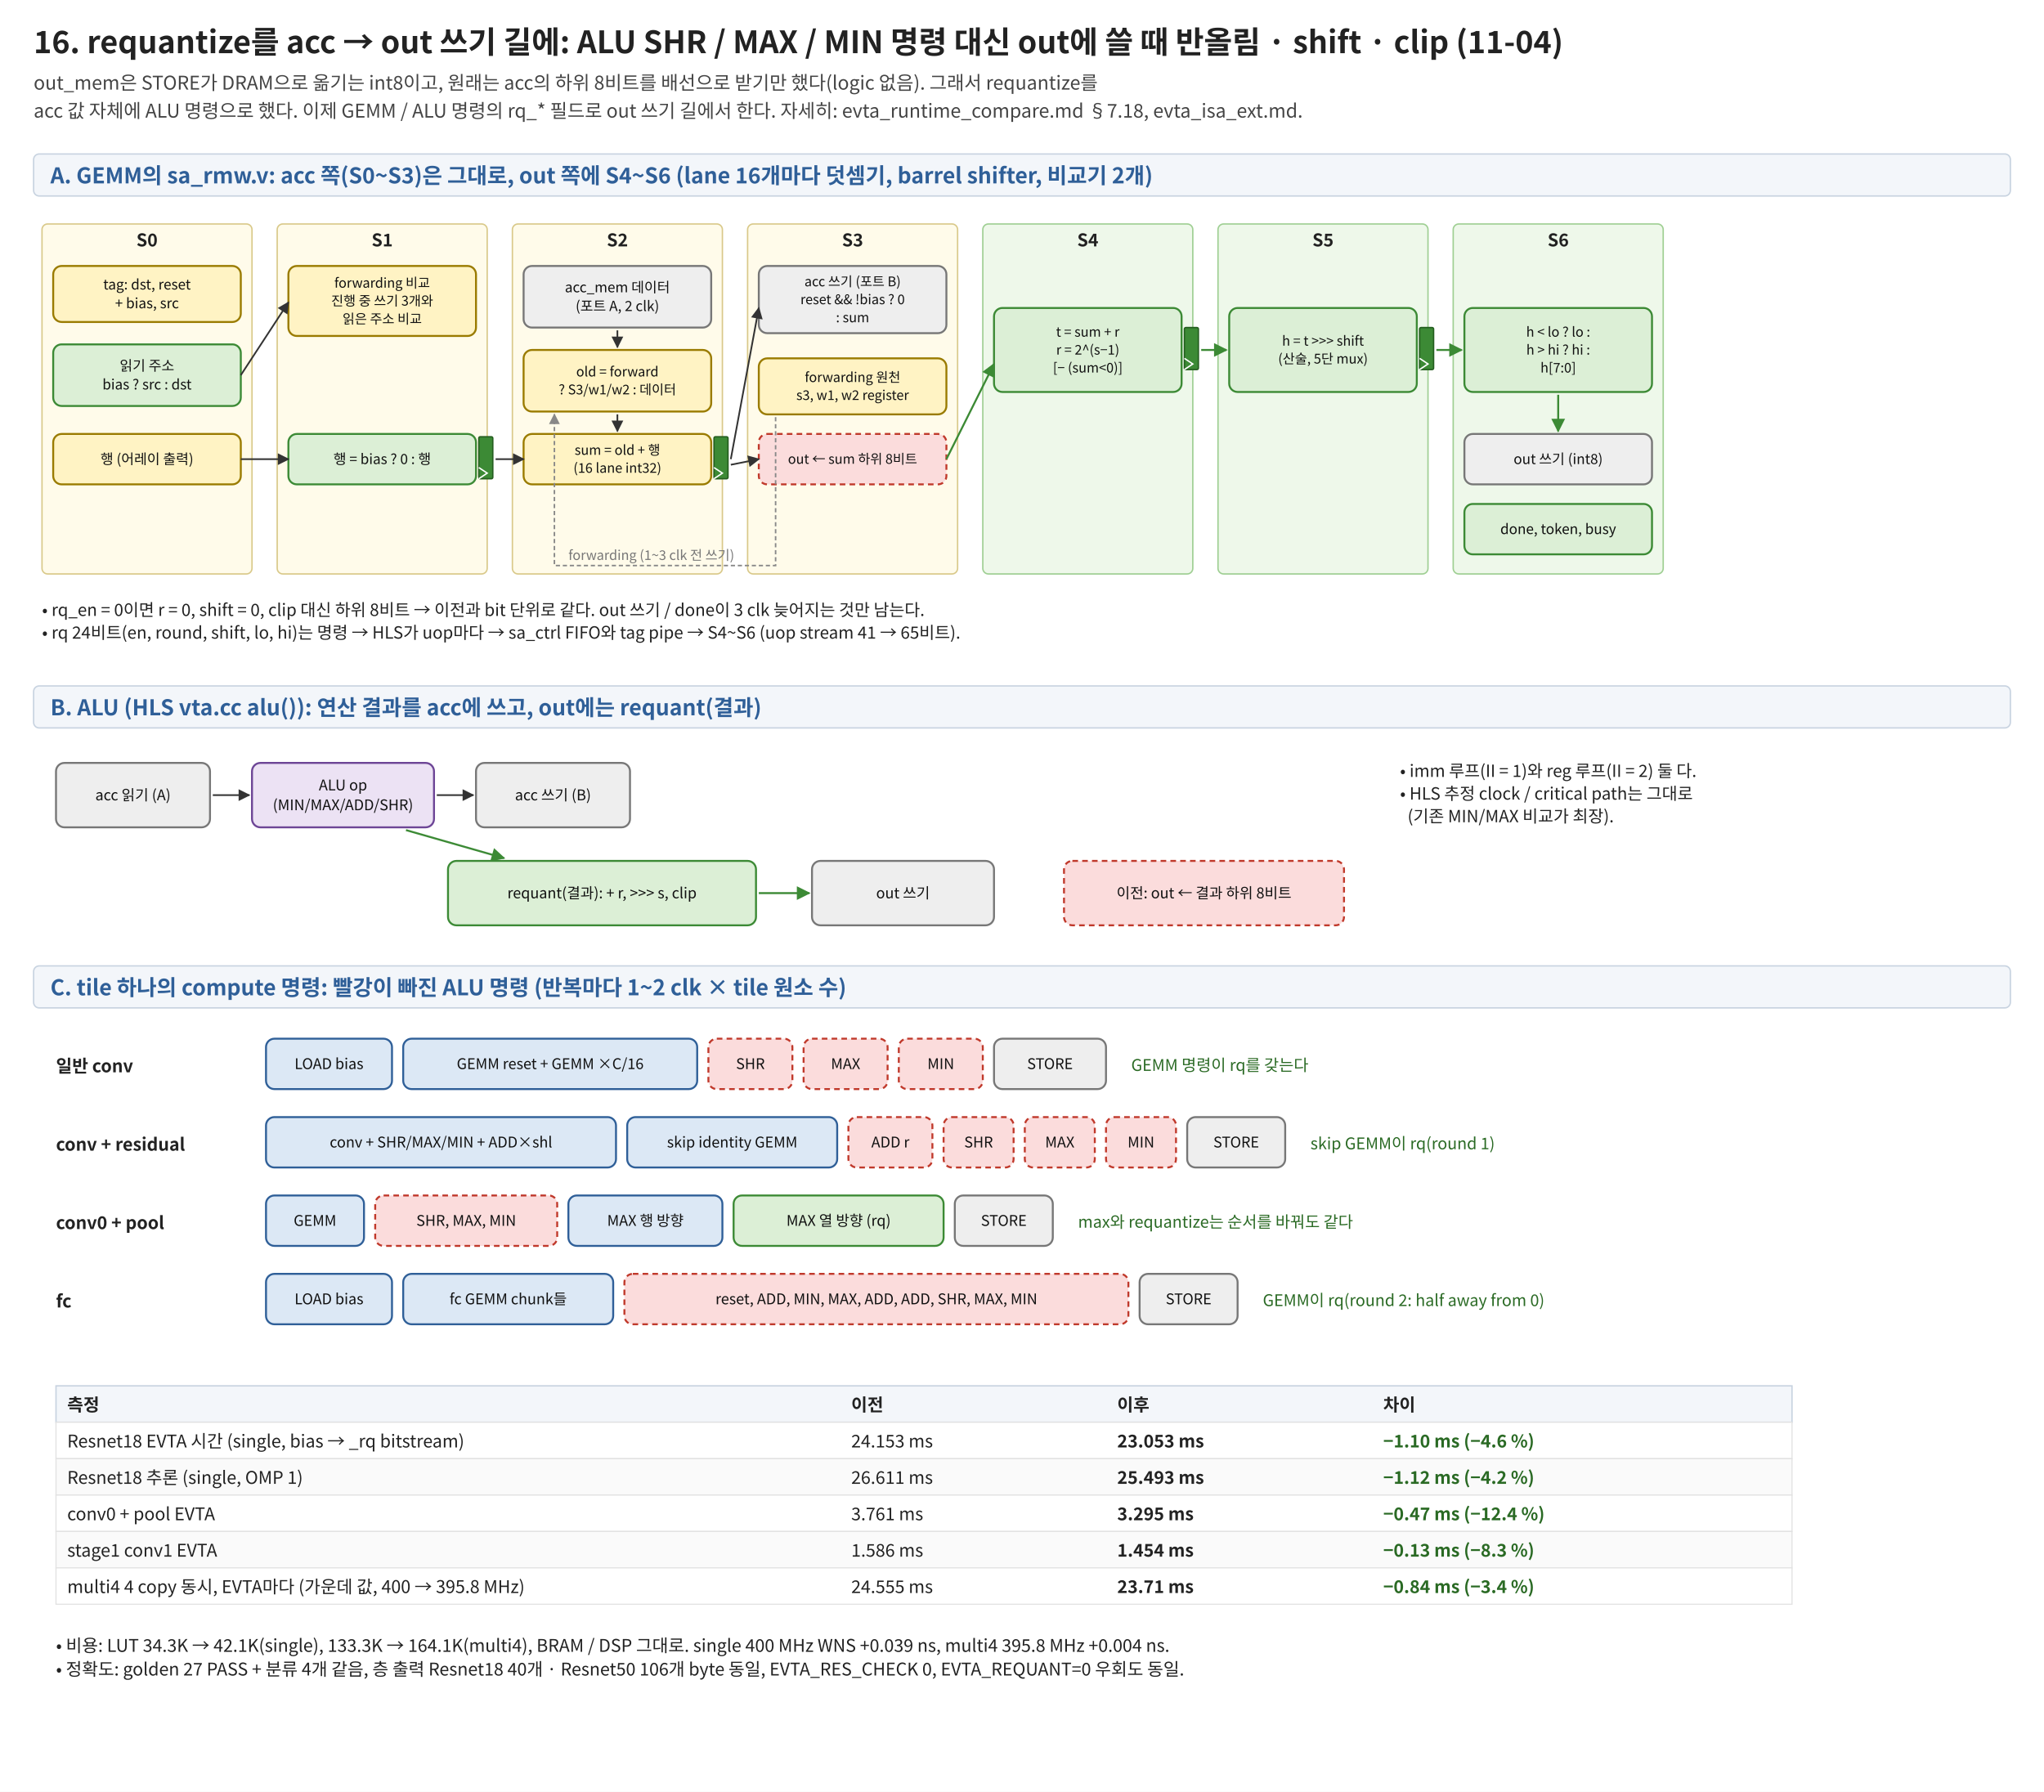
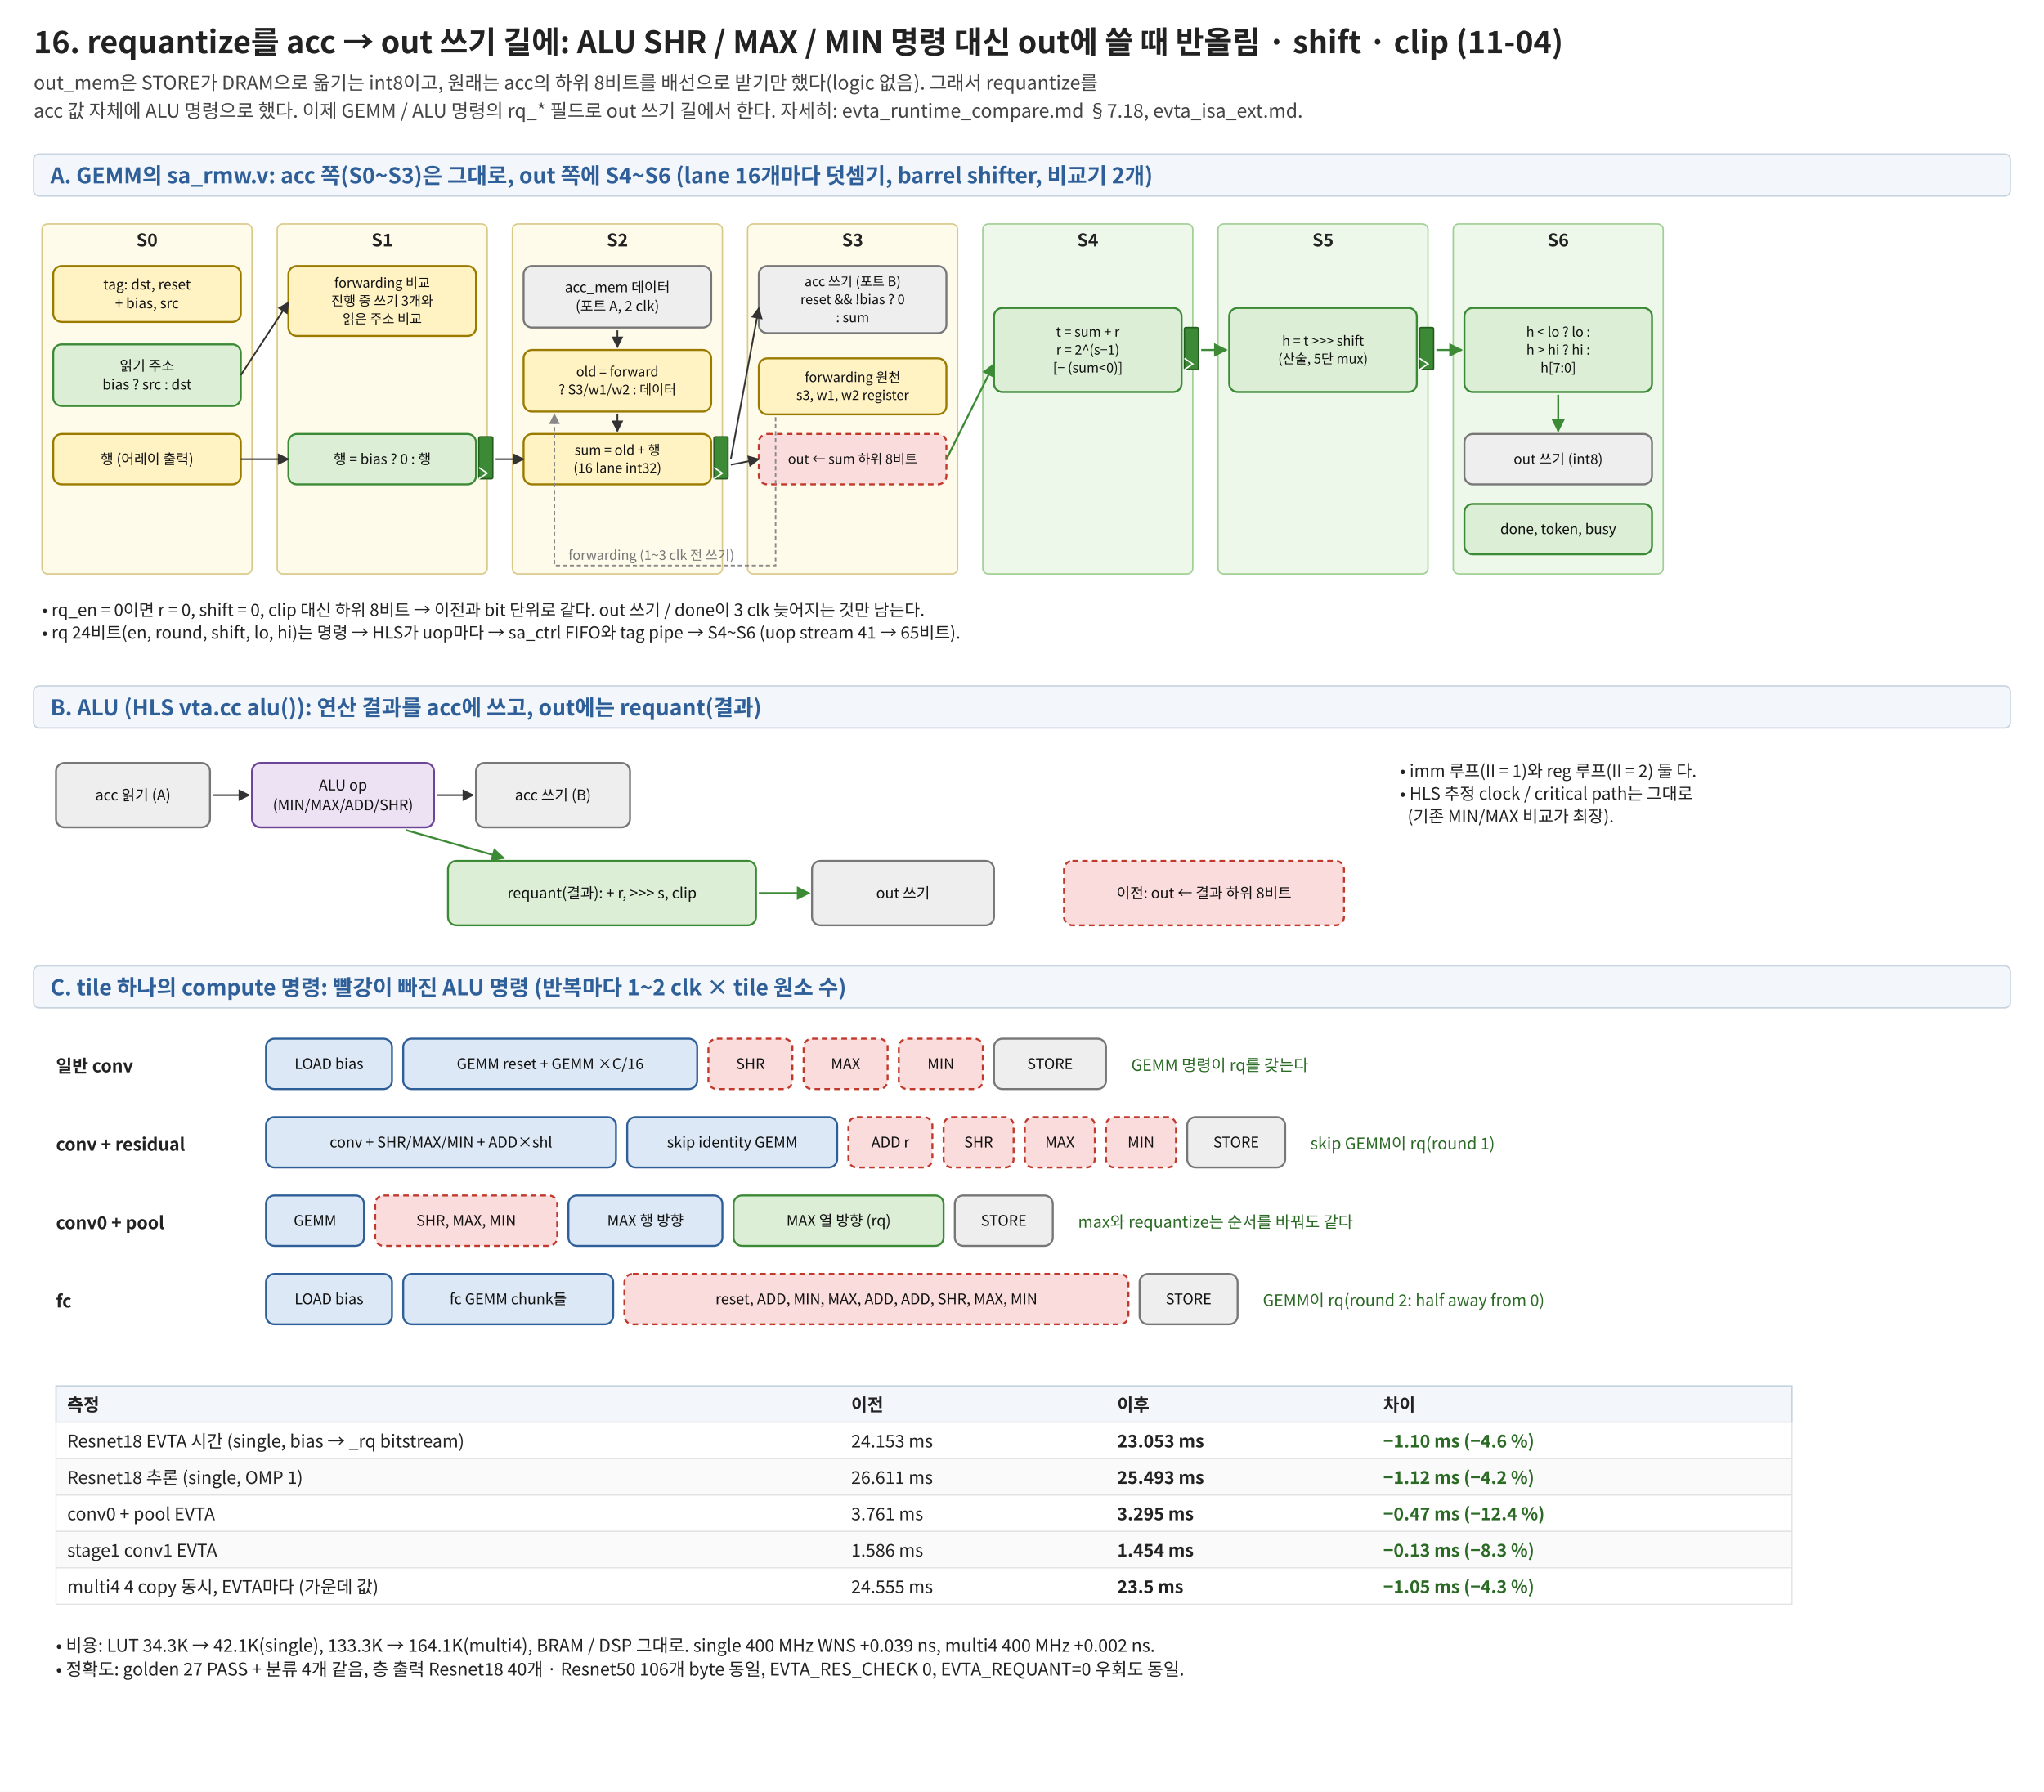
<svg xmlns="http://www.w3.org/2000/svg" width="1460" height="1280" viewBox="0 0 1460 1280" font-family="'Noto Sans CJK KR', 'Noto Sans KR', 'Malgun Gothic', 'Apple SD Gothic Neo', sans-serif">
  <defs>
    <marker id="ara" viewBox="0 0 10 10" refX="9" refY="5" markerWidth="7" markerHeight="7" orient="auto-start-reverse">
      <path d="M0,0 L10,5 L0,10 z" fill="#333333" />
    </marker>
    <marker id="arb" viewBox="0 0 10 10" refX="9" refY="5" markerWidth="7" markerHeight="7" orient="auto-start-reverse">
      <path d="M0,0 L10,5 L0,10 z" fill="#2f5f98" />
    </marker>
    <marker id="aro" viewBox="0 0 10 10" refX="9" refY="5" markerWidth="7" markerHeight="7" orient="auto-start-reverse">
      <path d="M0,0 L10,5 L0,10 z" fill="#c06a10" />
    </marker>
    <marker id="arg" viewBox="0 0 10 10" refX="9" refY="5" markerWidth="7" markerHeight="7" orient="auto-start-reverse">
      <path d="M0,0 L10,5 L0,10 z" fill="#3c8a35" />
    </marker>
    <marker id="arr" viewBox="0 0 10 10" refX="9" refY="5" markerWidth="7" markerHeight="7" orient="auto-start-reverse">
      <path d="M0,0 L10,5 L0,10 z" fill="#c0392b" />
    </marker>
    <marker id="arp" viewBox="0 0 10 10" refX="9" refY="5" markerWidth="7" markerHeight="7" orient="auto-start-reverse">
      <path d="M0,0 L10,5 L0,10 z" fill="#6d4596" />
    </marker>
    <marker id="ary" viewBox="0 0 10 10" refX="9" refY="5" markerWidth="7" markerHeight="7" orient="auto-start-reverse">
      <path d="M0,0 L10,5 L0,10 z" fill="#9a7b00" />
    </marker>
    <marker id="ark" viewBox="0 0 10 10" refX="9" refY="5" markerWidth="7" markerHeight="7" orient="auto-start-reverse">
      <path d="M0,0 L10,5 L0,10 z" fill="#888888" />
    </marker>
  </defs>
  <rect x="0.0" y="0.0" width="1460.0" height="1280.0" rx="0" fill="#ffffff" stroke="none" stroke-width="1.2" />
  <text x="24.0" y="38.0" font-family="'Noto Sans CJK KR', 'Noto Sans KR', 'Malgun Gothic', 'Apple SD Gothic Neo', sans-serif" font-size="22" text-anchor="start" font-weight="bold" fill="#222222" xml:space="preserve">16. requantize를 acc → out 쓰기 길에: ALU SHR / MAX / MIN 명령 대신 out에 쓸 때 반올림 · shift · clip (11-04)</text>
  <text x="24.0" y="64.0" font-family="'Noto Sans CJK KR', 'Noto Sans KR', 'Malgun Gothic', 'Apple SD Gothic Neo', sans-serif" font-size="13.5" text-anchor="start" font-weight="normal" fill="#444444" xml:space="preserve">out_mem은 STORE가 DRAM으로 옮기는 int8이고, 원래는 acc의 하위 8비트를 배선으로 받기만 했다(logic 없음). 그래서 requantize를</text>
  <text x="24.0" y="84.0" font-family="'Noto Sans CJK KR', 'Noto Sans KR', 'Malgun Gothic', 'Apple SD Gothic Neo', sans-serif" font-size="13.5" text-anchor="start" font-weight="normal" fill="#444444" xml:space="preserve">acc 값 자체에 ALU 명령으로 했다. 이제 GEMM / ALU 명령의 rq_* 필드로 out 쓰기 길에서 한다. 자세히: evta_runtime_compare.md §7.18, evta_isa_ext.md.</text>
  <rect x="24.0" y="110.0" width="1412.0" height="30.0" rx="4" fill="#f3f6fa" stroke="#c8d3e0" stroke-width="1" />
  <text x="36.0" y="131.0" font-family="'Noto Sans CJK KR', 'Noto Sans KR', 'Malgun Gothic', 'Apple SD Gothic Neo', sans-serif" font-size="15.5" text-anchor="start" font-weight="bold" fill="#2f5f98" xml:space="preserve">A. GEMM의 sa_rmw.v: acc 쪽(S0~S3)은 그대로, out 쪽에 S4~S6 (lane 16개마다 덧셈기, barrel shifter, 비교기 2개)</text>
  <rect x="30.0" y="160.0" width="150.0" height="250.0" rx="4" fill="#fffbea" stroke="#d9c98a" stroke-width="1" />
  <text x="105.0" y="176.0" font-family="'Noto Sans CJK KR', 'Noto Sans KR', 'Malgun Gothic', 'Apple SD Gothic Neo', sans-serif" font-size="12.5" text-anchor="middle" font-weight="bold" fill="#222222" xml:space="preserve">S0</text>
  <rect x="198.0" y="160.0" width="150.0" height="250.0" rx="4" fill="#fffbea" stroke="#d9c98a" stroke-width="1" />
  <text x="273.0" y="176.0" font-family="'Noto Sans CJK KR', 'Noto Sans KR', 'Malgun Gothic', 'Apple SD Gothic Neo', sans-serif" font-size="12.5" text-anchor="middle" font-weight="bold" fill="#222222" xml:space="preserve">S1</text>
  <rect x="366.0" y="160.0" width="150.0" height="250.0" rx="4" fill="#fffbea" stroke="#d9c98a" stroke-width="1" />
  <text x="441.0" y="176.0" font-family="'Noto Sans CJK KR', 'Noto Sans KR', 'Malgun Gothic', 'Apple SD Gothic Neo', sans-serif" font-size="12.5" text-anchor="middle" font-weight="bold" fill="#222222" xml:space="preserve">S2</text>
  <rect x="534.0" y="160.0" width="150.0" height="250.0" rx="4" fill="#fffbea" stroke="#d9c98a" stroke-width="1" />
  <text x="609.0" y="176.0" font-family="'Noto Sans CJK KR', 'Noto Sans KR', 'Malgun Gothic', 'Apple SD Gothic Neo', sans-serif" font-size="12.5" text-anchor="middle" font-weight="bold" fill="#222222" xml:space="preserve">S3</text>
  <rect x="702.0" y="160.0" width="150.0" height="250.0" rx="4" fill="#eef8ea" stroke="#9fcf93" stroke-width="1" />
  <text x="777.0" y="176.0" font-family="'Noto Sans CJK KR', 'Noto Sans KR', 'Malgun Gothic', 'Apple SD Gothic Neo', sans-serif" font-size="12.5" text-anchor="middle" font-weight="bold" fill="#222222" xml:space="preserve">S4</text>
  <rect x="870.0" y="160.0" width="150.0" height="250.0" rx="4" fill="#eef8ea" stroke="#9fcf93" stroke-width="1" />
  <text x="945.0" y="176.0" font-family="'Noto Sans CJK KR', 'Noto Sans KR', 'Malgun Gothic', 'Apple SD Gothic Neo', sans-serif" font-size="12.5" text-anchor="middle" font-weight="bold" fill="#222222" xml:space="preserve">S5</text>
  <rect x="1038.0" y="160.0" width="150.0" height="250.0" rx="4" fill="#eef8ea" stroke="#9fcf93" stroke-width="1" />
  <text x="1113.0" y="176.0" font-family="'Noto Sans CJK KR', 'Noto Sans KR', 'Malgun Gothic', 'Apple SD Gothic Neo', sans-serif" font-size="12.5" text-anchor="middle" font-weight="bold" fill="#222222" xml:space="preserve">S6</text>
  <rect x="38.0" y="190.0" width="134.0" height="40.0" rx="6" fill="#fff3c4" stroke="#9a7b00" stroke-width="1.4" />
  <text x="105.0" y="206.8" font-family="'Noto Sans CJK KR', 'Noto Sans KR', 'Malgun Gothic', 'Apple SD Gothic Neo', sans-serif" font-size="10" text-anchor="middle" font-weight="normal" fill="#111111" xml:space="preserve">tag: dst, reset</text>
  <text x="105.0" y="220.2" font-family="'Noto Sans CJK KR', 'Noto Sans KR', 'Malgun Gothic', 'Apple SD Gothic Neo', sans-serif" font-size="10" text-anchor="middle" font-weight="normal" fill="#111111" xml:space="preserve">+ bias, src</text>
  <rect x="38.0" y="246.0" width="134.0" height="44.0" rx="6" fill="#dcefd6" stroke="#3c8a35" stroke-width="1.4" />
  <text x="105.0" y="264.8" font-family="'Noto Sans CJK KR', 'Noto Sans KR', 'Malgun Gothic', 'Apple SD Gothic Neo', sans-serif" font-size="10" text-anchor="middle" font-weight="normal" fill="#111111" xml:space="preserve">읽기 주소</text>
  <text x="105.0" y="278.2" font-family="'Noto Sans CJK KR', 'Noto Sans KR', 'Malgun Gothic', 'Apple SD Gothic Neo', sans-serif" font-size="10" text-anchor="middle" font-weight="normal" fill="#111111" xml:space="preserve">bias ? src : dst</text>
  <rect x="38.0" y="310.0" width="134.0" height="36.0" rx="6" fill="#fff3c4" stroke="#9a7b00" stroke-width="1.4" />
  <text x="105.0" y="331.5" font-family="'Noto Sans CJK KR', 'Noto Sans KR', 'Malgun Gothic', 'Apple SD Gothic Neo', sans-serif" font-size="10" text-anchor="middle" font-weight="normal" fill="#111111" xml:space="preserve">행 (어레이 출력)</text>
  <rect x="206.0" y="190.0" width="134.0" height="50.0" rx="6" fill="#fff3c4" stroke="#9a7b00" stroke-width="1.4" />
  <text x="273.0" y="205.5" font-family="'Noto Sans CJK KR', 'Noto Sans KR', 'Malgun Gothic', 'Apple SD Gothic Neo', sans-serif" font-size="9.5" text-anchor="middle" font-weight="normal" fill="#111111" xml:space="preserve">forwarding 비교</text>
  <text x="273.0" y="218.3" font-family="'Noto Sans CJK KR', 'Noto Sans KR', 'Malgun Gothic', 'Apple SD Gothic Neo', sans-serif" font-size="9.5" text-anchor="middle" font-weight="normal" fill="#111111" xml:space="preserve">진행 중 쓰기 3개와</text>
  <text x="273.0" y="231.2" font-family="'Noto Sans CJK KR', 'Noto Sans KR', 'Malgun Gothic', 'Apple SD Gothic Neo', sans-serif" font-size="9.5" text-anchor="middle" font-weight="normal" fill="#111111" xml:space="preserve">읽은 주소 비교</text>
  <rect x="206.0" y="310.0" width="134.0" height="36.0" rx="6" fill="#dcefd6" stroke="#3c8a35" stroke-width="1.4" />
  <text x="273.0" y="331.5" font-family="'Noto Sans CJK KR', 'Noto Sans KR', 'Malgun Gothic', 'Apple SD Gothic Neo', sans-serif" font-size="10" text-anchor="middle" font-weight="normal" fill="#111111" xml:space="preserve">행 = bias ? 0 : 행</text>
  <rect x="342.0" y="312.0" width="10.0" height="30.0" rx="1" fill="#3c8a35" stroke="#245e1f" stroke-width="1" />
  <path d="M342,334 L348,338 L342,342" fill="none" stroke="#ffffff" stroke-width="1" />
  <rect x="374.0" y="190.0" width="134.0" height="44.0" rx="6" fill="#eeeeee" stroke="#777777" stroke-width="1.4" />
  <text x="441.0" y="208.8" font-family="'Noto Sans CJK KR', 'Noto Sans KR', 'Malgun Gothic', 'Apple SD Gothic Neo', sans-serif" font-size="10" text-anchor="middle" font-weight="normal" fill="#111111" xml:space="preserve">acc_mem 데이터</text>
  <text x="441.0" y="222.2" font-family="'Noto Sans CJK KR', 'Noto Sans KR', 'Malgun Gothic', 'Apple SD Gothic Neo', sans-serif" font-size="10" text-anchor="middle" font-weight="normal" fill="#111111" xml:space="preserve">(포트 A, 2 clk)</text>
  <rect x="374.0" y="250.0" width="134.0" height="44.0" rx="6" fill="#fff3c4" stroke="#9a7b00" stroke-width="1.4" />
  <text x="441.0" y="268.9" font-family="'Noto Sans CJK KR', 'Noto Sans KR', 'Malgun Gothic', 'Apple SD Gothic Neo', sans-serif" font-size="9.5" text-anchor="middle" font-weight="normal" fill="#111111" xml:space="preserve">old = forward</text>
  <text x="441.0" y="281.7" font-family="'Noto Sans CJK KR', 'Noto Sans KR', 'Malgun Gothic', 'Apple SD Gothic Neo', sans-serif" font-size="9.5" text-anchor="middle" font-weight="normal" fill="#111111" xml:space="preserve">? S3/w1/w2 : 데이터</text>
  <rect x="374.0" y="310.0" width="134.0" height="36.0" rx="6" fill="#fff3c4" stroke="#9a7b00" stroke-width="1.4" />
  <text x="441.0" y="324.9" font-family="'Noto Sans CJK KR', 'Noto Sans KR', 'Malgun Gothic', 'Apple SD Gothic Neo', sans-serif" font-size="9.5" text-anchor="middle" font-weight="normal" fill="#111111" xml:space="preserve">sum = old + 행</text>
  <text x="441.0" y="337.7" font-family="'Noto Sans CJK KR', 'Noto Sans KR', 'Malgun Gothic', 'Apple SD Gothic Neo', sans-serif" font-size="9.5" text-anchor="middle" font-weight="normal" fill="#111111" xml:space="preserve">(16 lane int32)</text>
  <rect x="510.0" y="312.0" width="10.0" height="30.0" rx="1" fill="#3c8a35" stroke="#245e1f" stroke-width="1" />
  <path d="M510,334 L516,338 L510,342" fill="none" stroke="#ffffff" stroke-width="1" />
  <rect x="542.0" y="190.0" width="134.0" height="48.0" rx="6" fill="#eeeeee" stroke="#777777" stroke-width="1.4" />
  <text x="609.0" y="204.5" font-family="'Noto Sans CJK KR', 'Noto Sans KR', 'Malgun Gothic', 'Apple SD Gothic Neo', sans-serif" font-size="9.5" text-anchor="middle" font-weight="normal" fill="#111111" xml:space="preserve">acc 쓰기 (포트 B)</text>
  <text x="609.0" y="217.3" font-family="'Noto Sans CJK KR', 'Noto Sans KR', 'Malgun Gothic', 'Apple SD Gothic Neo', sans-serif" font-size="9.5" text-anchor="middle" font-weight="normal" fill="#111111" xml:space="preserve">reset &amp;&amp; !bias ? 0</text>
  <text x="609.0" y="230.2" font-family="'Noto Sans CJK KR', 'Noto Sans KR', 'Malgun Gothic', 'Apple SD Gothic Neo', sans-serif" font-size="9.5" text-anchor="middle" font-weight="normal" fill="#111111" xml:space="preserve">: sum</text>
  <rect x="542.0" y="256.0" width="134.0" height="40.0" rx="6" fill="#fff3c4" stroke="#9a7b00" stroke-width="1.4" />
  <text x="609.0" y="272.9" font-family="'Noto Sans CJK KR', 'Noto Sans KR', 'Malgun Gothic', 'Apple SD Gothic Neo', sans-serif" font-size="9.5" text-anchor="middle" font-weight="normal" fill="#111111" xml:space="preserve">forwarding 원천</text>
  <text x="609.0" y="285.7" font-family="'Noto Sans CJK KR', 'Noto Sans KR', 'Malgun Gothic', 'Apple SD Gothic Neo', sans-serif" font-size="9.5" text-anchor="middle" font-weight="normal" fill="#111111" xml:space="preserve">s3, w1, w2 register</text>
  <rect x="542.0" y="310.0" width="134.0" height="36.0" rx="6" fill="#fbdcdc" stroke="#c0392b" stroke-width="1.4" stroke-dasharray="4 3" />
  <text x="609.0" y="331.3" font-family="'Noto Sans CJK KR', 'Noto Sans KR', 'Malgun Gothic', 'Apple SD Gothic Neo', sans-serif" font-size="9.5" text-anchor="middle" font-weight="normal" fill="#111111" xml:space="preserve">out ← sum 하위 8비트</text>
  <rect x="710.0" y="220.0" width="134.0" height="60.0" rx="6" fill="#dcefd6" stroke="#3c8a35" stroke-width="1.4" />
  <text x="777.0" y="240.5" font-family="'Noto Sans CJK KR', 'Noto Sans KR', 'Malgun Gothic', 'Apple SD Gothic Neo', sans-serif" font-size="9.5" text-anchor="middle" font-weight="normal" fill="#111111" xml:space="preserve">t = sum + r</text>
  <text x="777.0" y="253.3" font-family="'Noto Sans CJK KR', 'Noto Sans KR', 'Malgun Gothic', 'Apple SD Gothic Neo', sans-serif" font-size="9.5" text-anchor="middle" font-weight="normal" fill="#111111" xml:space="preserve">r = 2^(s−1)</text>
  <text x="777.0" y="266.1" font-family="'Noto Sans CJK KR', 'Noto Sans KR', 'Malgun Gothic', 'Apple SD Gothic Neo', sans-serif" font-size="9.5" text-anchor="middle" font-weight="normal" fill="#111111" xml:space="preserve">[− (sum&lt;0)]</text>
  <rect x="846.0" y="234.0" width="10.0" height="30.0" rx="1" fill="#3c8a35" stroke="#245e1f" stroke-width="1" />
  <path d="M846,256 L852,260 L846,264" fill="none" stroke="#ffffff" stroke-width="1" />
  <rect x="878.0" y="220.0" width="134.0" height="60.0" rx="6" fill="#dcefd6" stroke="#3c8a35" stroke-width="1.4" />
  <text x="945.0" y="246.9" font-family="'Noto Sans CJK KR', 'Noto Sans KR', 'Malgun Gothic', 'Apple SD Gothic Neo', sans-serif" font-size="9.5" text-anchor="middle" font-weight="normal" fill="#111111" xml:space="preserve">h = t &gt;&gt;&gt; shift</text>
  <text x="945.0" y="259.7" font-family="'Noto Sans CJK KR', 'Noto Sans KR', 'Malgun Gothic', 'Apple SD Gothic Neo', sans-serif" font-size="9.5" text-anchor="middle" font-weight="normal" fill="#111111" xml:space="preserve">(산술, 5단 mux)</text>
  <rect x="1014.0" y="234.0" width="10.0" height="30.0" rx="1" fill="#3c8a35" stroke="#245e1f" stroke-width="1" />
  <path d="M1014,256 L1020,260 L1014,264" fill="none" stroke="#ffffff" stroke-width="1" />
  <rect x="1046.0" y="220.0" width="134.0" height="60.0" rx="6" fill="#dcefd6" stroke="#3c8a35" stroke-width="1.4" />
  <text x="1113.0" y="240.5" font-family="'Noto Sans CJK KR', 'Noto Sans KR', 'Malgun Gothic', 'Apple SD Gothic Neo', sans-serif" font-size="9.5" text-anchor="middle" font-weight="normal" fill="#111111" xml:space="preserve">h &lt; lo ? lo :</text>
  <text x="1113.0" y="253.3" font-family="'Noto Sans CJK KR', 'Noto Sans KR', 'Malgun Gothic', 'Apple SD Gothic Neo', sans-serif" font-size="9.5" text-anchor="middle" font-weight="normal" fill="#111111" xml:space="preserve">h &gt; hi ? hi :</text>
  <text x="1113.0" y="266.1" font-family="'Noto Sans CJK KR', 'Noto Sans KR', 'Malgun Gothic', 'Apple SD Gothic Neo', sans-serif" font-size="9.5" text-anchor="middle" font-weight="normal" fill="#111111" xml:space="preserve">h[7:0]</text>
  <rect x="1046.0" y="310.0" width="134.0" height="36.0" rx="6" fill="#eeeeee" stroke="#777777" stroke-width="1.4" />
  <text x="1113.0" y="331.5" font-family="'Noto Sans CJK KR', 'Noto Sans KR', 'Malgun Gothic', 'Apple SD Gothic Neo', sans-serif" font-size="10" text-anchor="middle" font-weight="normal" fill="#111111" xml:space="preserve">out 쓰기 (int8)</text>
  <rect x="1046.0" y="360.0" width="134.0" height="36.0" rx="6" fill="#dcefd6" stroke="#3c8a35" stroke-width="1.4" />
  <text x="1113.0" y="381.5" font-family="'Noto Sans CJK KR', 'Noto Sans KR', 'Malgun Gothic', 'Apple SD Gothic Neo', sans-serif" font-size="10" text-anchor="middle" font-weight="normal" fill="#111111" xml:space="preserve">done, token, busy</text>
  <line x1="676.0" y1="328.0" x2="710.0" y2="260.0" stroke="#3c8a35" stroke-width="1.4" marker-end="url(#arg)" />
  <line x1="858.0" y1="250.0" x2="876.0" y2="250.0" stroke="#3c8a35" stroke-width="1.4" marker-end="url(#arg)" />
  <line x1="1026.0" y1="250.0" x2="1044.0" y2="250.0" stroke="#3c8a35" stroke-width="1.4" marker-end="url(#arg)" />
  <line x1="1113.0" y1="282.0" x2="1113.0" y2="308.0" stroke="#3c8a35" stroke-width="1.4" marker-end="url(#arg)" />
  <line x1="172.0" y1="268.0" x2="206.0" y2="216.0" stroke="#333333" stroke-width="1.2" marker-end="url(#ara)" />
  <line x1="172.0" y1="328.0" x2="206.0" y2="328.0" stroke="#333333" stroke-width="1.2" marker-end="url(#ara)" />
  <line x1="354.0" y1="328.0" x2="374.0" y2="328.0" stroke="#333333" stroke-width="1.2" marker-end="url(#ara)" />
  <line x1="441.0" y1="236.0" x2="441.0" y2="248.0" stroke="#333333" stroke-width="1.2" marker-end="url(#ara)" />
  <line x1="441.0" y1="296.0" x2="441.0" y2="308.0" stroke="#333333" stroke-width="1.2" marker-end="url(#ara)" />
  <line x1="522.0" y1="328.0" x2="542.0" y2="220.0" stroke="#333333" stroke-width="1.2" marker-end="url(#ara)" />
  <line x1="522.0" y1="332.0" x2="542.0" y2="328.0" stroke="#333333" stroke-width="1.2" marker-end="url(#ara)" />
  <path d="M554,298 L554,404 L396,404 L396,296" fill="none" stroke="#888888" stroke-width="1.1" marker-end="url(#ark)" stroke-dasharray="3 2" />
  <text x="406.0" y="400.0" font-family="'Noto Sans CJK KR', 'Noto Sans KR', 'Malgun Gothic', 'Apple SD Gothic Neo', sans-serif" font-size="9.5" text-anchor="start" font-weight="normal" fill="#777777" xml:space="preserve">forwarding (1~3 clk 전 쓰기)</text>
  <text x="30.0" y="440.0" font-family="'Noto Sans CJK KR', 'Noto Sans KR', 'Malgun Gothic', 'Apple SD Gothic Neo', sans-serif" font-size="12" text-anchor="start" font-weight="normal" fill="#222222" xml:space="preserve">• rq_en = 0이면 r = 0, shift = 0, clip 대신 하위 8비트 → 이전과 bit 단위로 같다. out 쓰기 / done이 3 clk 늦어지는 것만 남는다.</text>
  <text x="30.0" y="456.2" font-family="'Noto Sans CJK KR', 'Noto Sans KR', 'Malgun Gothic', 'Apple SD Gothic Neo', sans-serif" font-size="12" text-anchor="start" font-weight="normal" fill="#222222" xml:space="preserve">• rq 24비트(en, round, shift, lo, hi)는 명령 → HLS가 uop마다 → sa_ctrl FIFO와 tag pipe → S4~S6 (uop stream 41 → 65비트).</text>
  <rect x="24.0" y="490.0" width="1412.0" height="30.0" rx="4" fill="#f3f6fa" stroke="#c8d3e0" stroke-width="1" />
  <text x="36.0" y="511.0" font-family="'Noto Sans CJK KR', 'Noto Sans KR', 'Malgun Gothic', 'Apple SD Gothic Neo', sans-serif" font-size="15.5" text-anchor="start" font-weight="bold" fill="#2f5f98" xml:space="preserve">B. ALU (HLS vta.cc alu()): 연산 결과를 acc에 쓰고, out에는 requant(결과)</text>
  <rect x="40.0" y="545.0" width="110.0" height="46.0" rx="6" fill="#eeeeee" stroke="#777777" stroke-width="1.4" />
  <text x="95.0" y="571.7" font-family="'Noto Sans CJK KR', 'Noto Sans KR', 'Malgun Gothic', 'Apple SD Gothic Neo', sans-serif" font-size="10.5" text-anchor="middle" font-weight="normal" fill="#111111" xml:space="preserve">acc 읽기 (A)</text>
  <line x1="152.0" y1="568.0" x2="178.0" y2="568.0" stroke="#333333" stroke-width="1.2" marker-end="url(#ara)" />
  <rect x="180.0" y="545.0" width="130.0" height="46.0" rx="6" fill="#ece2f4" stroke="#6d4596" stroke-width="1.4" />
  <text x="245.0" y="564.6" font-family="'Noto Sans CJK KR', 'Noto Sans KR', 'Malgun Gothic', 'Apple SD Gothic Neo', sans-serif" font-size="10.5" text-anchor="middle" font-weight="normal" fill="#111111" xml:space="preserve">ALU op</text>
  <text x="245.0" y="578.8" font-family="'Noto Sans CJK KR', 'Noto Sans KR', 'Malgun Gothic', 'Apple SD Gothic Neo', sans-serif" font-size="10.5" text-anchor="middle" font-weight="normal" fill="#111111" xml:space="preserve">(MIN/MAX/ADD/SHR)</text>
  <line x1="312.0" y1="568.0" x2="338.0" y2="568.0" stroke="#333333" stroke-width="1.2" marker-end="url(#ara)" />
  <rect x="340.0" y="545.0" width="110.0" height="46.0" rx="6" fill="#eeeeee" stroke="#777777" stroke-width="1.4" />
  <text x="395.0" y="571.7" font-family="'Noto Sans CJK KR', 'Noto Sans KR', 'Malgun Gothic', 'Apple SD Gothic Neo', sans-serif" font-size="10.5" text-anchor="middle" font-weight="normal" fill="#111111" xml:space="preserve">acc 쓰기 (B)</text>
  <rect x="320.0" y="615.0" width="220.0" height="46.0" rx="6" fill="#dcefd6" stroke="#3c8a35" stroke-width="1.4" />
  <text x="430.0" y="641.7" font-family="'Noto Sans CJK KR', 'Noto Sans KR', 'Malgun Gothic', 'Apple SD Gothic Neo', sans-serif" font-size="10.5" text-anchor="middle" font-weight="normal" fill="#111111" xml:space="preserve">requant(결과): + r, &gt;&gt;&gt; s, clip</text>
  <rect x="580.0" y="615.0" width="130.0" height="46.0" rx="6" fill="#eeeeee" stroke="#777777" stroke-width="1.4" />
  <text x="645.0" y="641.7" font-family="'Noto Sans CJK KR', 'Noto Sans KR', 'Malgun Gothic', 'Apple SD Gothic Neo', sans-serif" font-size="10.5" text-anchor="middle" font-weight="normal" fill="#111111" xml:space="preserve">out 쓰기</text>
  <line x1="290.0" y1="593.0" x2="360.0" y2="613.0" stroke="#3c8a35" stroke-width="1.4" marker-end="url(#arg)" />
  <line x1="542.0" y1="638.0" x2="578.0" y2="638.0" stroke="#3c8a35" stroke-width="1.4" marker-end="url(#arg)" />
  <rect x="760.0" y="615.0" width="200.0" height="46.0" rx="6" fill="#fbdcdc" stroke="#c0392b" stroke-width="1.4" stroke-dasharray="4 3" />
  <text x="860.0" y="641.7" font-family="'Noto Sans CJK KR', 'Noto Sans KR', 'Malgun Gothic', 'Apple SD Gothic Neo', sans-serif" font-size="10.5" text-anchor="middle" font-weight="normal" fill="#111111" xml:space="preserve">이전: out ← 결과 하위 8비트</text>
  <text x="1000.0" y="555.0" font-family="'Noto Sans CJK KR', 'Noto Sans KR', 'Malgun Gothic', 'Apple SD Gothic Neo', sans-serif" font-size="12" text-anchor="start" font-weight="normal" fill="#222222" xml:space="preserve">• imm 루프(II = 1)와 reg 루프(II = 2) 둘 다.</text>
  <text x="1000.0" y="571.2" font-family="'Noto Sans CJK KR', 'Noto Sans KR', 'Malgun Gothic', 'Apple SD Gothic Neo', sans-serif" font-size="12" text-anchor="start" font-weight="normal" fill="#222222" xml:space="preserve">• HLS 추정 clock / critical path는 그대로</text>
  <text x="1000.0" y="587.4" font-family="'Noto Sans CJK KR', 'Noto Sans KR', 'Malgun Gothic', 'Apple SD Gothic Neo', sans-serif" font-size="12" text-anchor="start" font-weight="normal" fill="#222222" xml:space="preserve">  (기존 MIN/MAX 비교가 최장).</text>
  <rect x="24.0" y="690.0" width="1412.0" height="30.0" rx="4" fill="#f3f6fa" stroke="#c8d3e0" stroke-width="1" />
  <text x="36.0" y="711.0" font-family="'Noto Sans CJK KR', 'Noto Sans KR', 'Malgun Gothic', 'Apple SD Gothic Neo', sans-serif" font-size="15.5" text-anchor="start" font-weight="bold" fill="#2f5f98" xml:space="preserve">C. tile 하나의 compute 명령: 빨강이 빠진 ALU 명령 (반복마다 1~2 clk × tile 원소 수)</text>
  <text x="40.0" y="766.0" font-family="'Noto Sans CJK KR', 'Noto Sans KR', 'Malgun Gothic', 'Apple SD Gothic Neo', sans-serif" font-size="12.5" text-anchor="start" font-weight="bold" fill="#222222" xml:space="preserve">일반 conv</text>
  <rect x="190.0" y="742.0" width="90.0" height="36.0" rx="6" fill="#dce8f5" stroke="#2f5f98" stroke-width="1.4" />
  <text x="235.0" y="763.7" font-family="'Noto Sans CJK KR', 'Noto Sans KR', 'Malgun Gothic', 'Apple SD Gothic Neo', sans-serif" font-size="10.5" text-anchor="middle" font-weight="normal" fill="#111111" xml:space="preserve">LOAD bias</text>
  <rect x="288.0" y="742.0" width="210.0" height="36.0" rx="6" fill="#dce8f5" stroke="#2f5f98" stroke-width="1.4" />
  <text x="393.0" y="763.7" font-family="'Noto Sans CJK KR', 'Noto Sans KR', 'Malgun Gothic', 'Apple SD Gothic Neo', sans-serif" font-size="10.5" text-anchor="middle" font-weight="normal" fill="#111111" xml:space="preserve">GEMM reset + GEMM ×C/16</text>
  <rect x="506.0" y="742.0" width="60.0" height="36.0" rx="6" fill="#fbdcdc" stroke="#c0392b" stroke-width="1.4" stroke-dasharray="4 3" />
  <text x="536.0" y="763.7" font-family="'Noto Sans CJK KR', 'Noto Sans KR', 'Malgun Gothic', 'Apple SD Gothic Neo', sans-serif" font-size="10.5" text-anchor="middle" font-weight="normal" fill="#111111" xml:space="preserve">SHR</text>
  <rect x="574.0" y="742.0" width="60.0" height="36.0" rx="6" fill="#fbdcdc" stroke="#c0392b" stroke-width="1.4" stroke-dasharray="4 3" />
  <text x="604.0" y="763.7" font-family="'Noto Sans CJK KR', 'Noto Sans KR', 'Malgun Gothic', 'Apple SD Gothic Neo', sans-serif" font-size="10.5" text-anchor="middle" font-weight="normal" fill="#111111" xml:space="preserve">MAX</text>
  <rect x="642.0" y="742.0" width="60.0" height="36.0" rx="6" fill="#fbdcdc" stroke="#c0392b" stroke-width="1.4" stroke-dasharray="4 3" />
  <text x="672.0" y="763.7" font-family="'Noto Sans CJK KR', 'Noto Sans KR', 'Malgun Gothic', 'Apple SD Gothic Neo', sans-serif" font-size="10.5" text-anchor="middle" font-weight="normal" fill="#111111" xml:space="preserve">MIN</text>
  <rect x="710.0" y="742.0" width="80.0" height="36.0" rx="6" fill="#eeeeee" stroke="#777777" stroke-width="1.4" />
  <text x="750.0" y="763.7" font-family="'Noto Sans CJK KR', 'Noto Sans KR', 'Malgun Gothic', 'Apple SD Gothic Neo', sans-serif" font-size="10.5" text-anchor="middle" font-weight="normal" fill="#111111" xml:space="preserve">STORE</text>
  <text x="808.0" y="765.0" font-family="'Noto Sans CJK KR', 'Noto Sans KR', 'Malgun Gothic', 'Apple SD Gothic Neo', sans-serif" font-size="11.5" text-anchor="start" font-weight="normal" fill="#2a6a24" xml:space="preserve">GEMM 명령이 rq를 갖는다</text>
  <text x="40.0" y="822.0" font-family="'Noto Sans CJK KR', 'Noto Sans KR', 'Malgun Gothic', 'Apple SD Gothic Neo', sans-serif" font-size="12.5" text-anchor="start" font-weight="bold" fill="#222222" xml:space="preserve">conv + residual</text>
  <rect x="190.0" y="798.0" width="250.0" height="36.0" rx="6" fill="#dce8f5" stroke="#2f5f98" stroke-width="1.4" />
  <text x="315.0" y="819.7" font-family="'Noto Sans CJK KR', 'Noto Sans KR', 'Malgun Gothic', 'Apple SD Gothic Neo', sans-serif" font-size="10.5" text-anchor="middle" font-weight="normal" fill="#111111" xml:space="preserve">conv + SHR/MAX/MIN + ADD×shl</text>
  <rect x="448.0" y="798.0" width="150.0" height="36.0" rx="6" fill="#dce8f5" stroke="#2f5f98" stroke-width="1.4" />
  <text x="523.0" y="819.7" font-family="'Noto Sans CJK KR', 'Noto Sans KR', 'Malgun Gothic', 'Apple SD Gothic Neo', sans-serif" font-size="10.5" text-anchor="middle" font-weight="normal" fill="#111111" xml:space="preserve">skip identity GEMM</text>
  <rect x="606.0" y="798.0" width="60.0" height="36.0" rx="6" fill="#fbdcdc" stroke="#c0392b" stroke-width="1.4" stroke-dasharray="4 3" />
  <text x="636.0" y="819.7" font-family="'Noto Sans CJK KR', 'Noto Sans KR', 'Malgun Gothic', 'Apple SD Gothic Neo', sans-serif" font-size="10.5" text-anchor="middle" font-weight="normal" fill="#111111" xml:space="preserve">ADD r</text>
  <rect x="674.0" y="798.0" width="50.0" height="36.0" rx="6" fill="#fbdcdc" stroke="#c0392b" stroke-width="1.4" stroke-dasharray="4 3" />
  <text x="699.0" y="819.7" font-family="'Noto Sans CJK KR', 'Noto Sans KR', 'Malgun Gothic', 'Apple SD Gothic Neo', sans-serif" font-size="10.5" text-anchor="middle" font-weight="normal" fill="#111111" xml:space="preserve">SHR</text>
  <rect x="732.0" y="798.0" width="50.0" height="36.0" rx="6" fill="#fbdcdc" stroke="#c0392b" stroke-width="1.4" stroke-dasharray="4 3" />
  <text x="757.0" y="819.7" font-family="'Noto Sans CJK KR', 'Noto Sans KR', 'Malgun Gothic', 'Apple SD Gothic Neo', sans-serif" font-size="10.5" text-anchor="middle" font-weight="normal" fill="#111111" xml:space="preserve">MAX</text>
  <rect x="790.0" y="798.0" width="50.0" height="36.0" rx="6" fill="#fbdcdc" stroke="#c0392b" stroke-width="1.4" stroke-dasharray="4 3" />
  <text x="815.0" y="819.7" font-family="'Noto Sans CJK KR', 'Noto Sans KR', 'Malgun Gothic', 'Apple SD Gothic Neo', sans-serif" font-size="10.5" text-anchor="middle" font-weight="normal" fill="#111111" xml:space="preserve">MIN</text>
  <rect x="848.0" y="798.0" width="70.0" height="36.0" rx="6" fill="#eeeeee" stroke="#777777" stroke-width="1.4" />
  <text x="883.0" y="819.7" font-family="'Noto Sans CJK KR', 'Noto Sans KR', 'Malgun Gothic', 'Apple SD Gothic Neo', sans-serif" font-size="10.5" text-anchor="middle" font-weight="normal" fill="#111111" xml:space="preserve">STORE</text>
  <text x="936.0" y="821.0" font-family="'Noto Sans CJK KR', 'Noto Sans KR', 'Malgun Gothic', 'Apple SD Gothic Neo', sans-serif" font-size="11.5" text-anchor="start" font-weight="normal" fill="#2a6a24" xml:space="preserve">skip GEMM이 rq(round 1)</text>
  <text x="40.0" y="878.0" font-family="'Noto Sans CJK KR', 'Noto Sans KR', 'Malgun Gothic', 'Apple SD Gothic Neo', sans-serif" font-size="12.5" text-anchor="start" font-weight="bold" fill="#222222" xml:space="preserve">conv0 + pool</text>
  <rect x="190.0" y="854.0" width="70.0" height="36.0" rx="6" fill="#dce8f5" stroke="#2f5f98" stroke-width="1.4" />
  <text x="225.0" y="875.7" font-family="'Noto Sans CJK KR', 'Noto Sans KR', 'Malgun Gothic', 'Apple SD Gothic Neo', sans-serif" font-size="10.5" text-anchor="middle" font-weight="normal" fill="#111111" xml:space="preserve">GEMM</text>
  <rect x="268.0" y="854.0" width="130.0" height="36.0" rx="6" fill="#fbdcdc" stroke="#c0392b" stroke-width="1.4" stroke-dasharray="4 3" />
  <text x="333.0" y="875.7" font-family="'Noto Sans CJK KR', 'Noto Sans KR', 'Malgun Gothic', 'Apple SD Gothic Neo', sans-serif" font-size="10.5" text-anchor="middle" font-weight="normal" fill="#111111" xml:space="preserve">SHR, MAX, MIN</text>
  <rect x="406.0" y="854.0" width="110.0" height="36.0" rx="6" fill="#dce8f5" stroke="#2f5f98" stroke-width="1.4" />
  <text x="461.0" y="875.7" font-family="'Noto Sans CJK KR', 'Noto Sans KR', 'Malgun Gothic', 'Apple SD Gothic Neo', sans-serif" font-size="10.5" text-anchor="middle" font-weight="normal" fill="#111111" xml:space="preserve">MAX 행 방향</text>
  <rect x="524.0" y="854.0" width="150.0" height="36.0" rx="6" fill="#dcefd6" stroke="#3c8a35" stroke-width="1.4" />
  <text x="599.0" y="875.7" font-family="'Noto Sans CJK KR', 'Noto Sans KR', 'Malgun Gothic', 'Apple SD Gothic Neo', sans-serif" font-size="10.5" text-anchor="middle" font-weight="normal" fill="#111111" xml:space="preserve">MAX 열 방향 (rq)</text>
  <rect x="682.0" y="854.0" width="70.0" height="36.0" rx="6" fill="#eeeeee" stroke="#777777" stroke-width="1.4" />
  <text x="717.0" y="875.7" font-family="'Noto Sans CJK KR', 'Noto Sans KR', 'Malgun Gothic', 'Apple SD Gothic Neo', sans-serif" font-size="10.5" text-anchor="middle" font-weight="normal" fill="#111111" xml:space="preserve">STORE</text>
  <text x="770.0" y="877.0" font-family="'Noto Sans CJK KR', 'Noto Sans KR', 'Malgun Gothic', 'Apple SD Gothic Neo', sans-serif" font-size="11.5" text-anchor="start" font-weight="normal" fill="#2a6a24" xml:space="preserve">max와 requantize는 순서를 바꿔도 같다</text>
  <text x="40.0" y="934.0" font-family="'Noto Sans CJK KR', 'Noto Sans KR', 'Malgun Gothic', 'Apple SD Gothic Neo', sans-serif" font-size="12.5" text-anchor="start" font-weight="bold" fill="#222222" xml:space="preserve">fc</text>
  <rect x="190.0" y="910.0" width="90.0" height="36.0" rx="6" fill="#dce8f5" stroke="#2f5f98" stroke-width="1.4" />
  <text x="235.0" y="931.7" font-family="'Noto Sans CJK KR', 'Noto Sans KR', 'Malgun Gothic', 'Apple SD Gothic Neo', sans-serif" font-size="10.5" text-anchor="middle" font-weight="normal" fill="#111111" xml:space="preserve">LOAD bias</text>
  <rect x="288.0" y="910.0" width="150.0" height="36.0" rx="6" fill="#dce8f5" stroke="#2f5f98" stroke-width="1.4" />
  <text x="363.0" y="931.7" font-family="'Noto Sans CJK KR', 'Noto Sans KR', 'Malgun Gothic', 'Apple SD Gothic Neo', sans-serif" font-size="10.5" text-anchor="middle" font-weight="normal" fill="#111111" xml:space="preserve">fc GEMM chunk들</text>
  <rect x="446.0" y="910.0" width="360.0" height="36.0" rx="6" fill="#fbdcdc" stroke="#c0392b" stroke-width="1.4" stroke-dasharray="4 3" />
  <text x="626.0" y="931.7" font-family="'Noto Sans CJK KR', 'Noto Sans KR', 'Malgun Gothic', 'Apple SD Gothic Neo', sans-serif" font-size="10.5" text-anchor="middle" font-weight="normal" fill="#111111" xml:space="preserve">reset, ADD, MIN, MAX, ADD, ADD, SHR, MAX, MIN</text>
  <rect x="814.0" y="910.0" width="70.0" height="36.0" rx="6" fill="#eeeeee" stroke="#777777" stroke-width="1.4" />
  <text x="849.0" y="931.7" font-family="'Noto Sans CJK KR', 'Noto Sans KR', 'Malgun Gothic', 'Apple SD Gothic Neo', sans-serif" font-size="10.5" text-anchor="middle" font-weight="normal" fill="#111111" xml:space="preserve">STORE</text>
  <text x="902.0" y="933.0" font-family="'Noto Sans CJK KR', 'Noto Sans KR', 'Malgun Gothic', 'Apple SD Gothic Neo', sans-serif" font-size="11.5" text-anchor="start" font-weight="normal" fill="#2a6a24" xml:space="preserve">GEMM이 rq(round 2: half away from 0)</text>
  <rect x="40.0" y="990.0" width="1240.0" height="26.0" rx="0" fill="#f3f6fa" stroke="#c8d3e0" stroke-width="1" />
  <text x="48.0" y="1008.0" font-family="'Noto Sans CJK KR', 'Noto Sans KR', 'Malgun Gothic', 'Apple SD Gothic Neo', sans-serif" font-size="12.5" text-anchor="start" font-weight="bold" fill="#222222" xml:space="preserve">측정</text>
  <text x="608.0" y="1008.0" font-family="'Noto Sans CJK KR', 'Noto Sans KR', 'Malgun Gothic', 'Apple SD Gothic Neo', sans-serif" font-size="12.5" text-anchor="start" font-weight="bold" fill="#222222" xml:space="preserve">이전</text>
  <text x="798.0" y="1008.0" font-family="'Noto Sans CJK KR', 'Noto Sans KR', 'Malgun Gothic', 'Apple SD Gothic Neo', sans-serif" font-size="12.5" text-anchor="start" font-weight="bold" fill="#222222" xml:space="preserve">이후</text>
  <text x="988.0" y="1008.0" font-family="'Noto Sans CJK KR', 'Noto Sans KR', 'Malgun Gothic', 'Apple SD Gothic Neo', sans-serif" font-size="12.5" text-anchor="start" font-weight="bold" fill="#222222" xml:space="preserve">차이</text>
  <rect x="40.0" y="1016.0" width="1240.0" height="26.0" rx="0" fill="#ffffff" stroke="#e2e2e2" stroke-width="0.8" />
  <text x="48.0" y="1034.0" font-family="'Noto Sans CJK KR', 'Noto Sans KR', 'Malgun Gothic', 'Apple SD Gothic Neo', sans-serif" font-size="12.5" text-anchor="start" font-weight="normal" fill="#222222" xml:space="preserve">Resnet18 EVTA 시간 (single, bias → _rq bitstream)</text>
  <text x="608.0" y="1034.0" font-family="'Noto Sans CJK KR', 'Noto Sans KR', 'Malgun Gothic', 'Apple SD Gothic Neo', sans-serif" font-size="12.5" text-anchor="start" font-weight="normal" fill="#222222" xml:space="preserve">24.153 ms</text>
  <text x="798.0" y="1034.0" font-family="'Noto Sans CJK KR', 'Noto Sans KR', 'Malgun Gothic', 'Apple SD Gothic Neo', sans-serif" font-size="12.5" text-anchor="start" font-weight="bold" fill="#222222" xml:space="preserve">23.053 ms</text>
  <text x="988.0" y="1034.0" font-family="'Noto Sans CJK KR', 'Noto Sans KR', 'Malgun Gothic', 'Apple SD Gothic Neo', sans-serif" font-size="12.5" text-anchor="start" font-weight="bold" fill="#2a6a24" xml:space="preserve">−1.10 ms (−4.6 %)</text>
  <rect x="40.0" y="1042.0" width="1240.0" height="26.0" rx="0" fill="#fafafa" stroke="#e2e2e2" stroke-width="0.8" />
  <text x="48.0" y="1060.0" font-family="'Noto Sans CJK KR', 'Noto Sans KR', 'Malgun Gothic', 'Apple SD Gothic Neo', sans-serif" font-size="12.5" text-anchor="start" font-weight="normal" fill="#222222" xml:space="preserve">Resnet18 추론 (single, OMP 1)</text>
  <text x="608.0" y="1060.0" font-family="'Noto Sans CJK KR', 'Noto Sans KR', 'Malgun Gothic', 'Apple SD Gothic Neo', sans-serif" font-size="12.5" text-anchor="start" font-weight="normal" fill="#222222" xml:space="preserve">26.611 ms</text>
  <text x="798.0" y="1060.0" font-family="'Noto Sans CJK KR', 'Noto Sans KR', 'Malgun Gothic', 'Apple SD Gothic Neo', sans-serif" font-size="12.5" text-anchor="start" font-weight="bold" fill="#222222" xml:space="preserve">25.493 ms</text>
  <text x="988.0" y="1060.0" font-family="'Noto Sans CJK KR', 'Noto Sans KR', 'Malgun Gothic', 'Apple SD Gothic Neo', sans-serif" font-size="12.5" text-anchor="start" font-weight="bold" fill="#2a6a24" xml:space="preserve">−1.12 ms (−4.2 %)</text>
  <rect x="40.0" y="1068.0" width="1240.0" height="26.0" rx="0" fill="#ffffff" stroke="#e2e2e2" stroke-width="0.8" />
  <text x="48.0" y="1086.0" font-family="'Noto Sans CJK KR', 'Noto Sans KR', 'Malgun Gothic', 'Apple SD Gothic Neo', sans-serif" font-size="12.5" text-anchor="start" font-weight="normal" fill="#222222" xml:space="preserve">conv0 + pool EVTA</text>
  <text x="608.0" y="1086.0" font-family="'Noto Sans CJK KR', 'Noto Sans KR', 'Malgun Gothic', 'Apple SD Gothic Neo', sans-serif" font-size="12.5" text-anchor="start" font-weight="normal" fill="#222222" xml:space="preserve">3.761 ms</text>
  <text x="798.0" y="1086.0" font-family="'Noto Sans CJK KR', 'Noto Sans KR', 'Malgun Gothic', 'Apple SD Gothic Neo', sans-serif" font-size="12.5" text-anchor="start" font-weight="bold" fill="#222222" xml:space="preserve">3.295 ms</text>
  <text x="988.0" y="1086.0" font-family="'Noto Sans CJK KR', 'Noto Sans KR', 'Malgun Gothic', 'Apple SD Gothic Neo', sans-serif" font-size="12.5" text-anchor="start" font-weight="bold" fill="#2a6a24" xml:space="preserve">−0.47 ms (−12.4 %)</text>
  <rect x="40.0" y="1094.0" width="1240.0" height="26.0" rx="0" fill="#fafafa" stroke="#e2e2e2" stroke-width="0.8" />
  <text x="48.0" y="1112.0" font-family="'Noto Sans CJK KR', 'Noto Sans KR', 'Malgun Gothic', 'Apple SD Gothic Neo', sans-serif" font-size="12.5" text-anchor="start" font-weight="normal" fill="#222222" xml:space="preserve">stage1 conv1 EVTA</text>
  <text x="608.0" y="1112.0" font-family="'Noto Sans CJK KR', 'Noto Sans KR', 'Malgun Gothic', 'Apple SD Gothic Neo', sans-serif" font-size="12.5" text-anchor="start" font-weight="normal" fill="#222222" xml:space="preserve">1.586 ms</text>
  <text x="798.0" y="1112.0" font-family="'Noto Sans CJK KR', 'Noto Sans KR', 'Malgun Gothic', 'Apple SD Gothic Neo', sans-serif" font-size="12.5" text-anchor="start" font-weight="bold" fill="#222222" xml:space="preserve">1.454 ms</text>
  <text x="988.0" y="1112.0" font-family="'Noto Sans CJK KR', 'Noto Sans KR', 'Malgun Gothic', 'Apple SD Gothic Neo', sans-serif" font-size="12.5" text-anchor="start" font-weight="bold" fill="#2a6a24" xml:space="preserve">−0.13 ms (−8.3 %)</text>
  <rect x="40.0" y="1120.0" width="1240.0" height="26.0" rx="0" fill="#ffffff" stroke="#e2e2e2" stroke-width="0.8" />
-   <text x="48.0" y="1138.0" font-family="'Noto Sans CJK KR', 'Noto Sans KR', 'Malgun Gothic', 'Apple SD Gothic Neo', sans-serif" font-size="12.5" text-anchor="start" font-weight="normal" fill="#222222" xml:space="preserve">multi4 4 copy 동시, EVTA마다 (가운데 값, 400 → 395.8 MHz)</text>
+   <text x="48.0" y="1138.0" font-family="'Noto Sans CJK KR', 'Noto Sans KR', 'Malgun Gothic', 'Apple SD Gothic Neo', sans-serif" font-size="12.5" text-anchor="start" font-weight="normal" fill="#222222" xml:space="preserve">multi4 4 copy 동시, EVTA마다 (가운데 값)</text>
  <text x="608.0" y="1138.0" font-family="'Noto Sans CJK KR', 'Noto Sans KR', 'Malgun Gothic', 'Apple SD Gothic Neo', sans-serif" font-size="12.5" text-anchor="start" font-weight="normal" fill="#222222" xml:space="preserve">24.555 ms</text>
-   <text x="798.0" y="1138.0" font-family="'Noto Sans CJK KR', 'Noto Sans KR', 'Malgun Gothic', 'Apple SD Gothic Neo', sans-serif" font-size="12.5" text-anchor="start" font-weight="bold" fill="#222222" xml:space="preserve">23.71 ms</text>
-   <text x="988.0" y="1138.0" font-family="'Noto Sans CJK KR', 'Noto Sans KR', 'Malgun Gothic', 'Apple SD Gothic Neo', sans-serif" font-size="12.5" text-anchor="start" font-weight="bold" fill="#2a6a24" xml:space="preserve">−0.84 ms (−3.4 %)</text>
-   <text x="40.0" y="1180.0" font-family="'Noto Sans CJK KR', 'Noto Sans KR', 'Malgun Gothic', 'Apple SD Gothic Neo', sans-serif" font-size="12.5" text-anchor="start" font-weight="normal" fill="#222222" xml:space="preserve">• 비용: LUT 34.3K → 42.1K(single), 133.3K → 164.1K(multi4), BRAM / DSP 그대로. single 400 MHz WNS +0.039 ns, multi4 395.8 MHz +0.004 ns.</text>
+   <text x="798.0" y="1138.0" font-family="'Noto Sans CJK KR', 'Noto Sans KR', 'Malgun Gothic', 'Apple SD Gothic Neo', sans-serif" font-size="12.5" text-anchor="start" font-weight="bold" fill="#222222" xml:space="preserve">23.5 ms</text>
+   <text x="988.0" y="1138.0" font-family="'Noto Sans CJK KR', 'Noto Sans KR', 'Malgun Gothic', 'Apple SD Gothic Neo', sans-serif" font-size="12.5" text-anchor="start" font-weight="bold" fill="#2a6a24" xml:space="preserve">−1.05 ms (−4.3 %)</text>
+   <text x="40.0" y="1180.0" font-family="'Noto Sans CJK KR', 'Noto Sans KR', 'Malgun Gothic', 'Apple SD Gothic Neo', sans-serif" font-size="12.5" text-anchor="start" font-weight="normal" fill="#222222" xml:space="preserve">• 비용: LUT 34.3K → 42.1K(single), 133.3K → 164.1K(multi4), BRAM / DSP 그대로. single 400 MHz WNS +0.039 ns, multi4 400 MHz +0.002 ns.</text>
  <text x="40.0" y="1196.9" font-family="'Noto Sans CJK KR', 'Noto Sans KR', 'Malgun Gothic', 'Apple SD Gothic Neo', sans-serif" font-size="12.5" text-anchor="start" font-weight="normal" fill="#222222" xml:space="preserve">• 정확도: golden 27 PASS + 분류 4개 같음, 층 출력 Resnet18 40개 · Resnet50 106개 byte 동일, EVTA_RES_CHECK 0, EVTA_REQUANT=0 우회도 동일.</text>
</svg>
